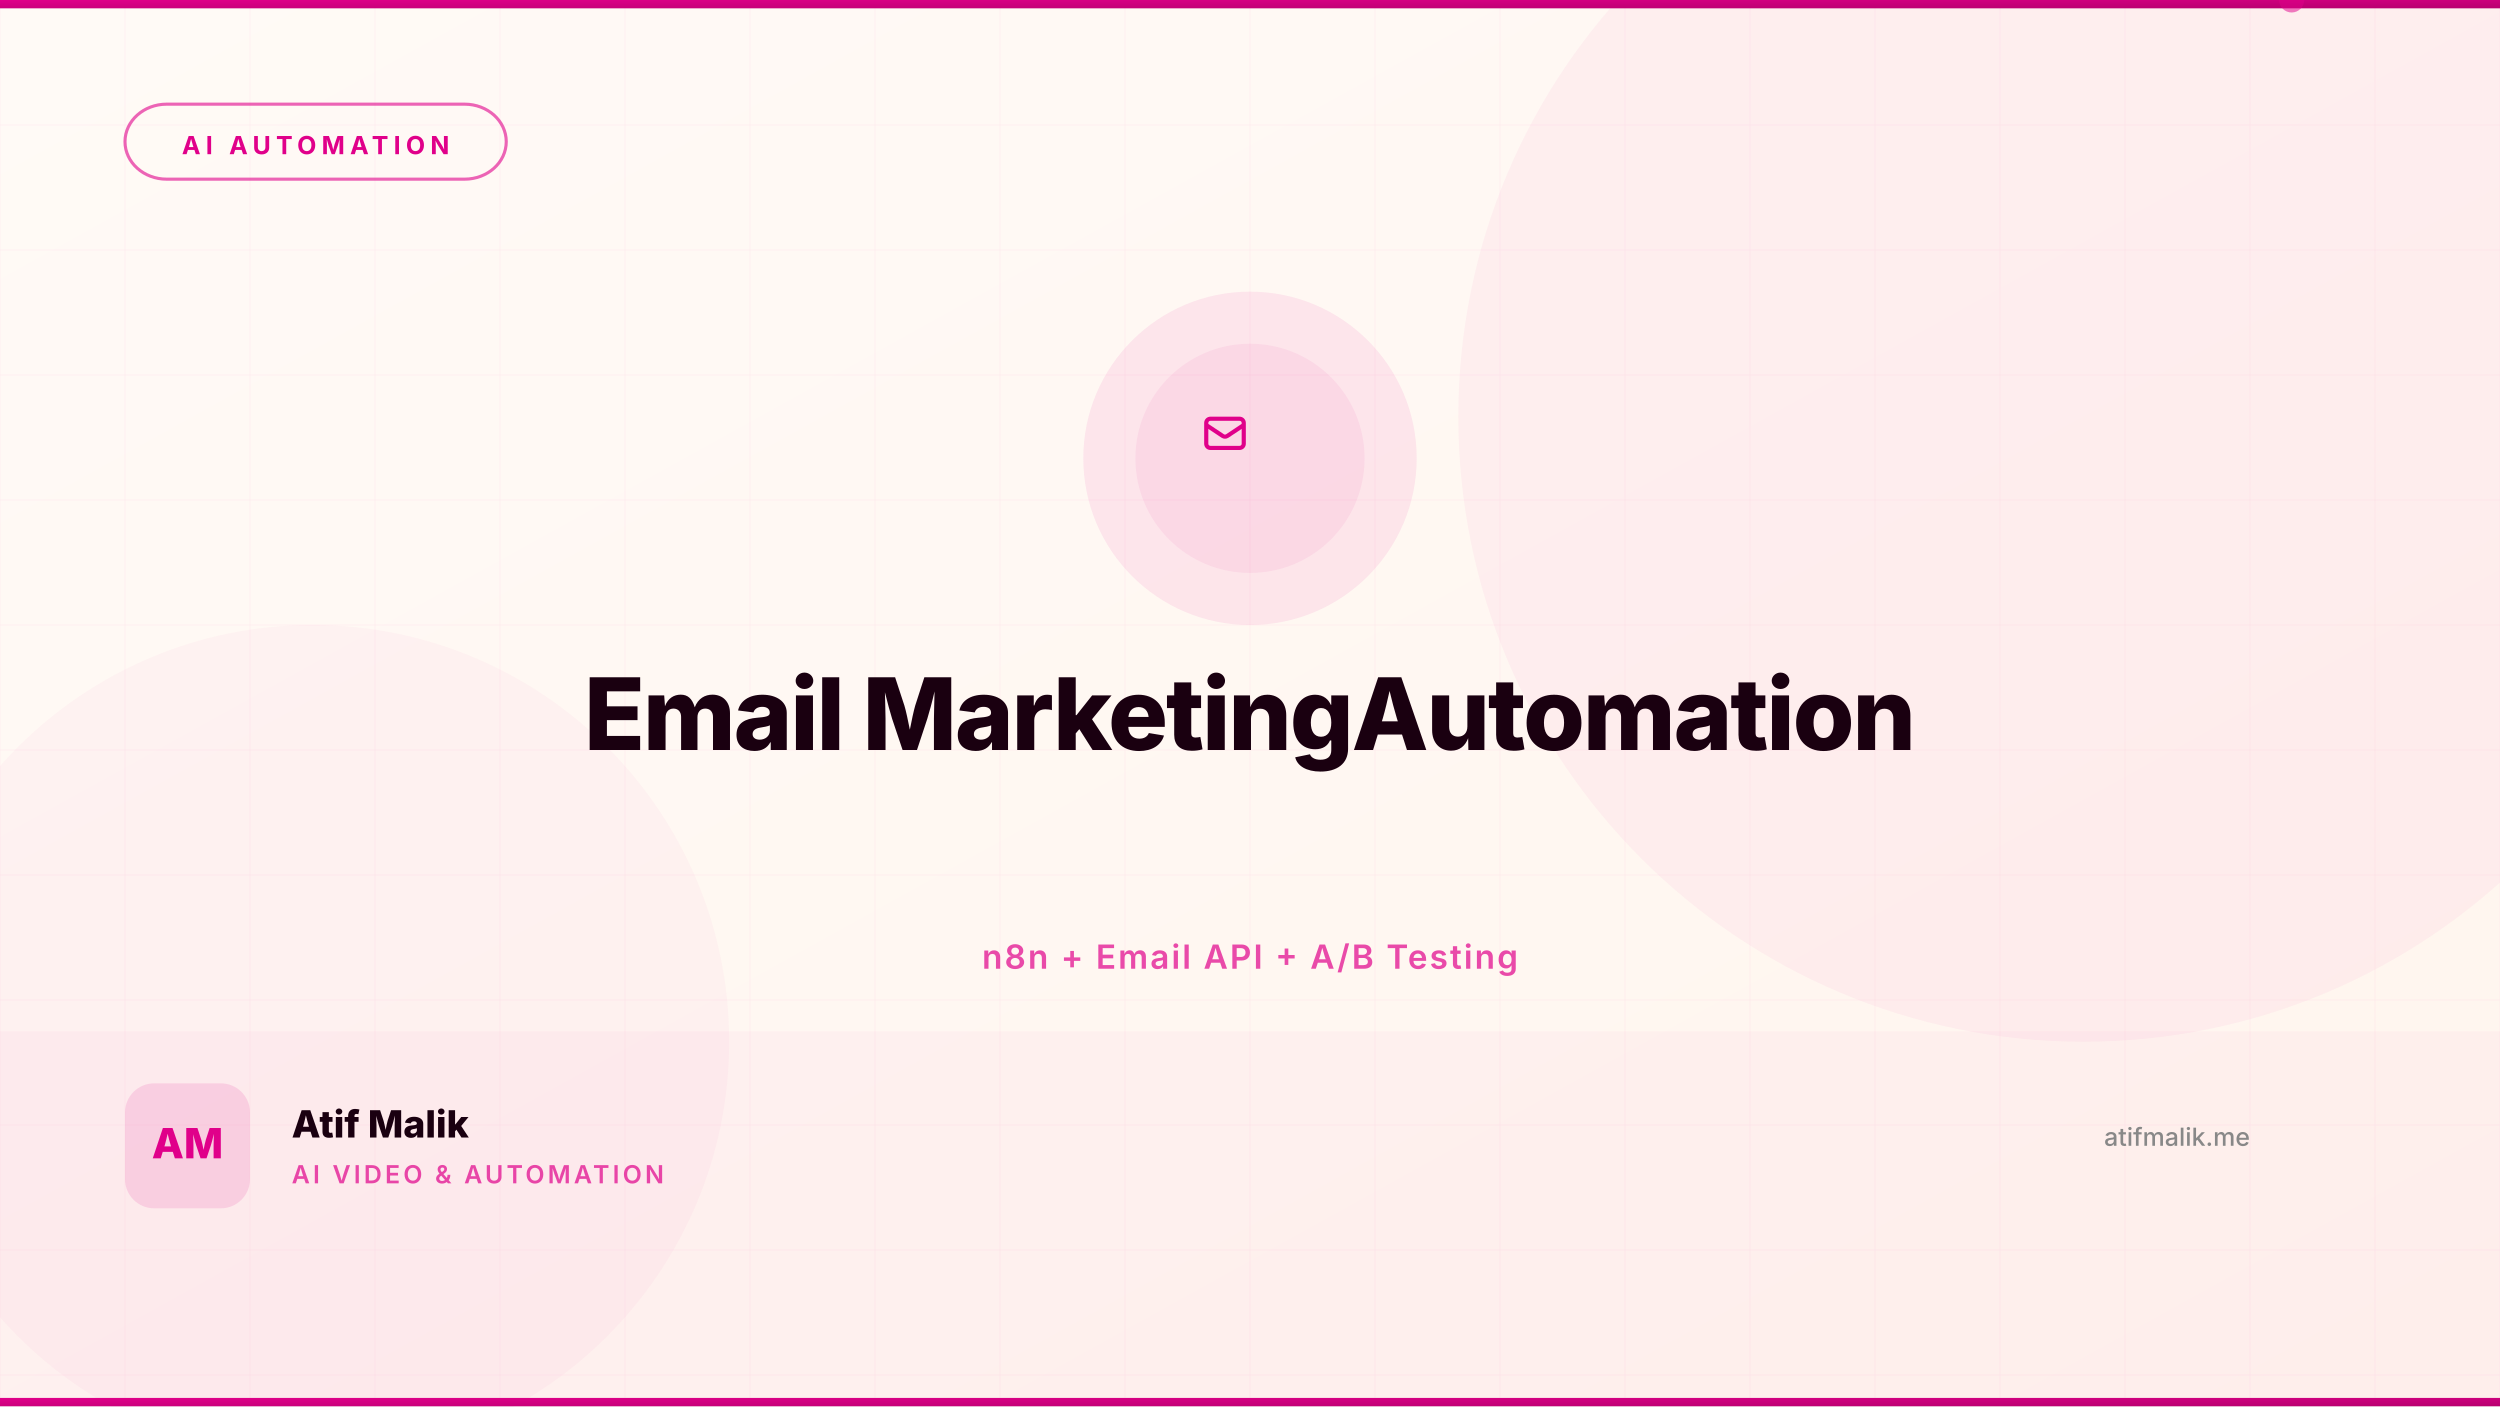
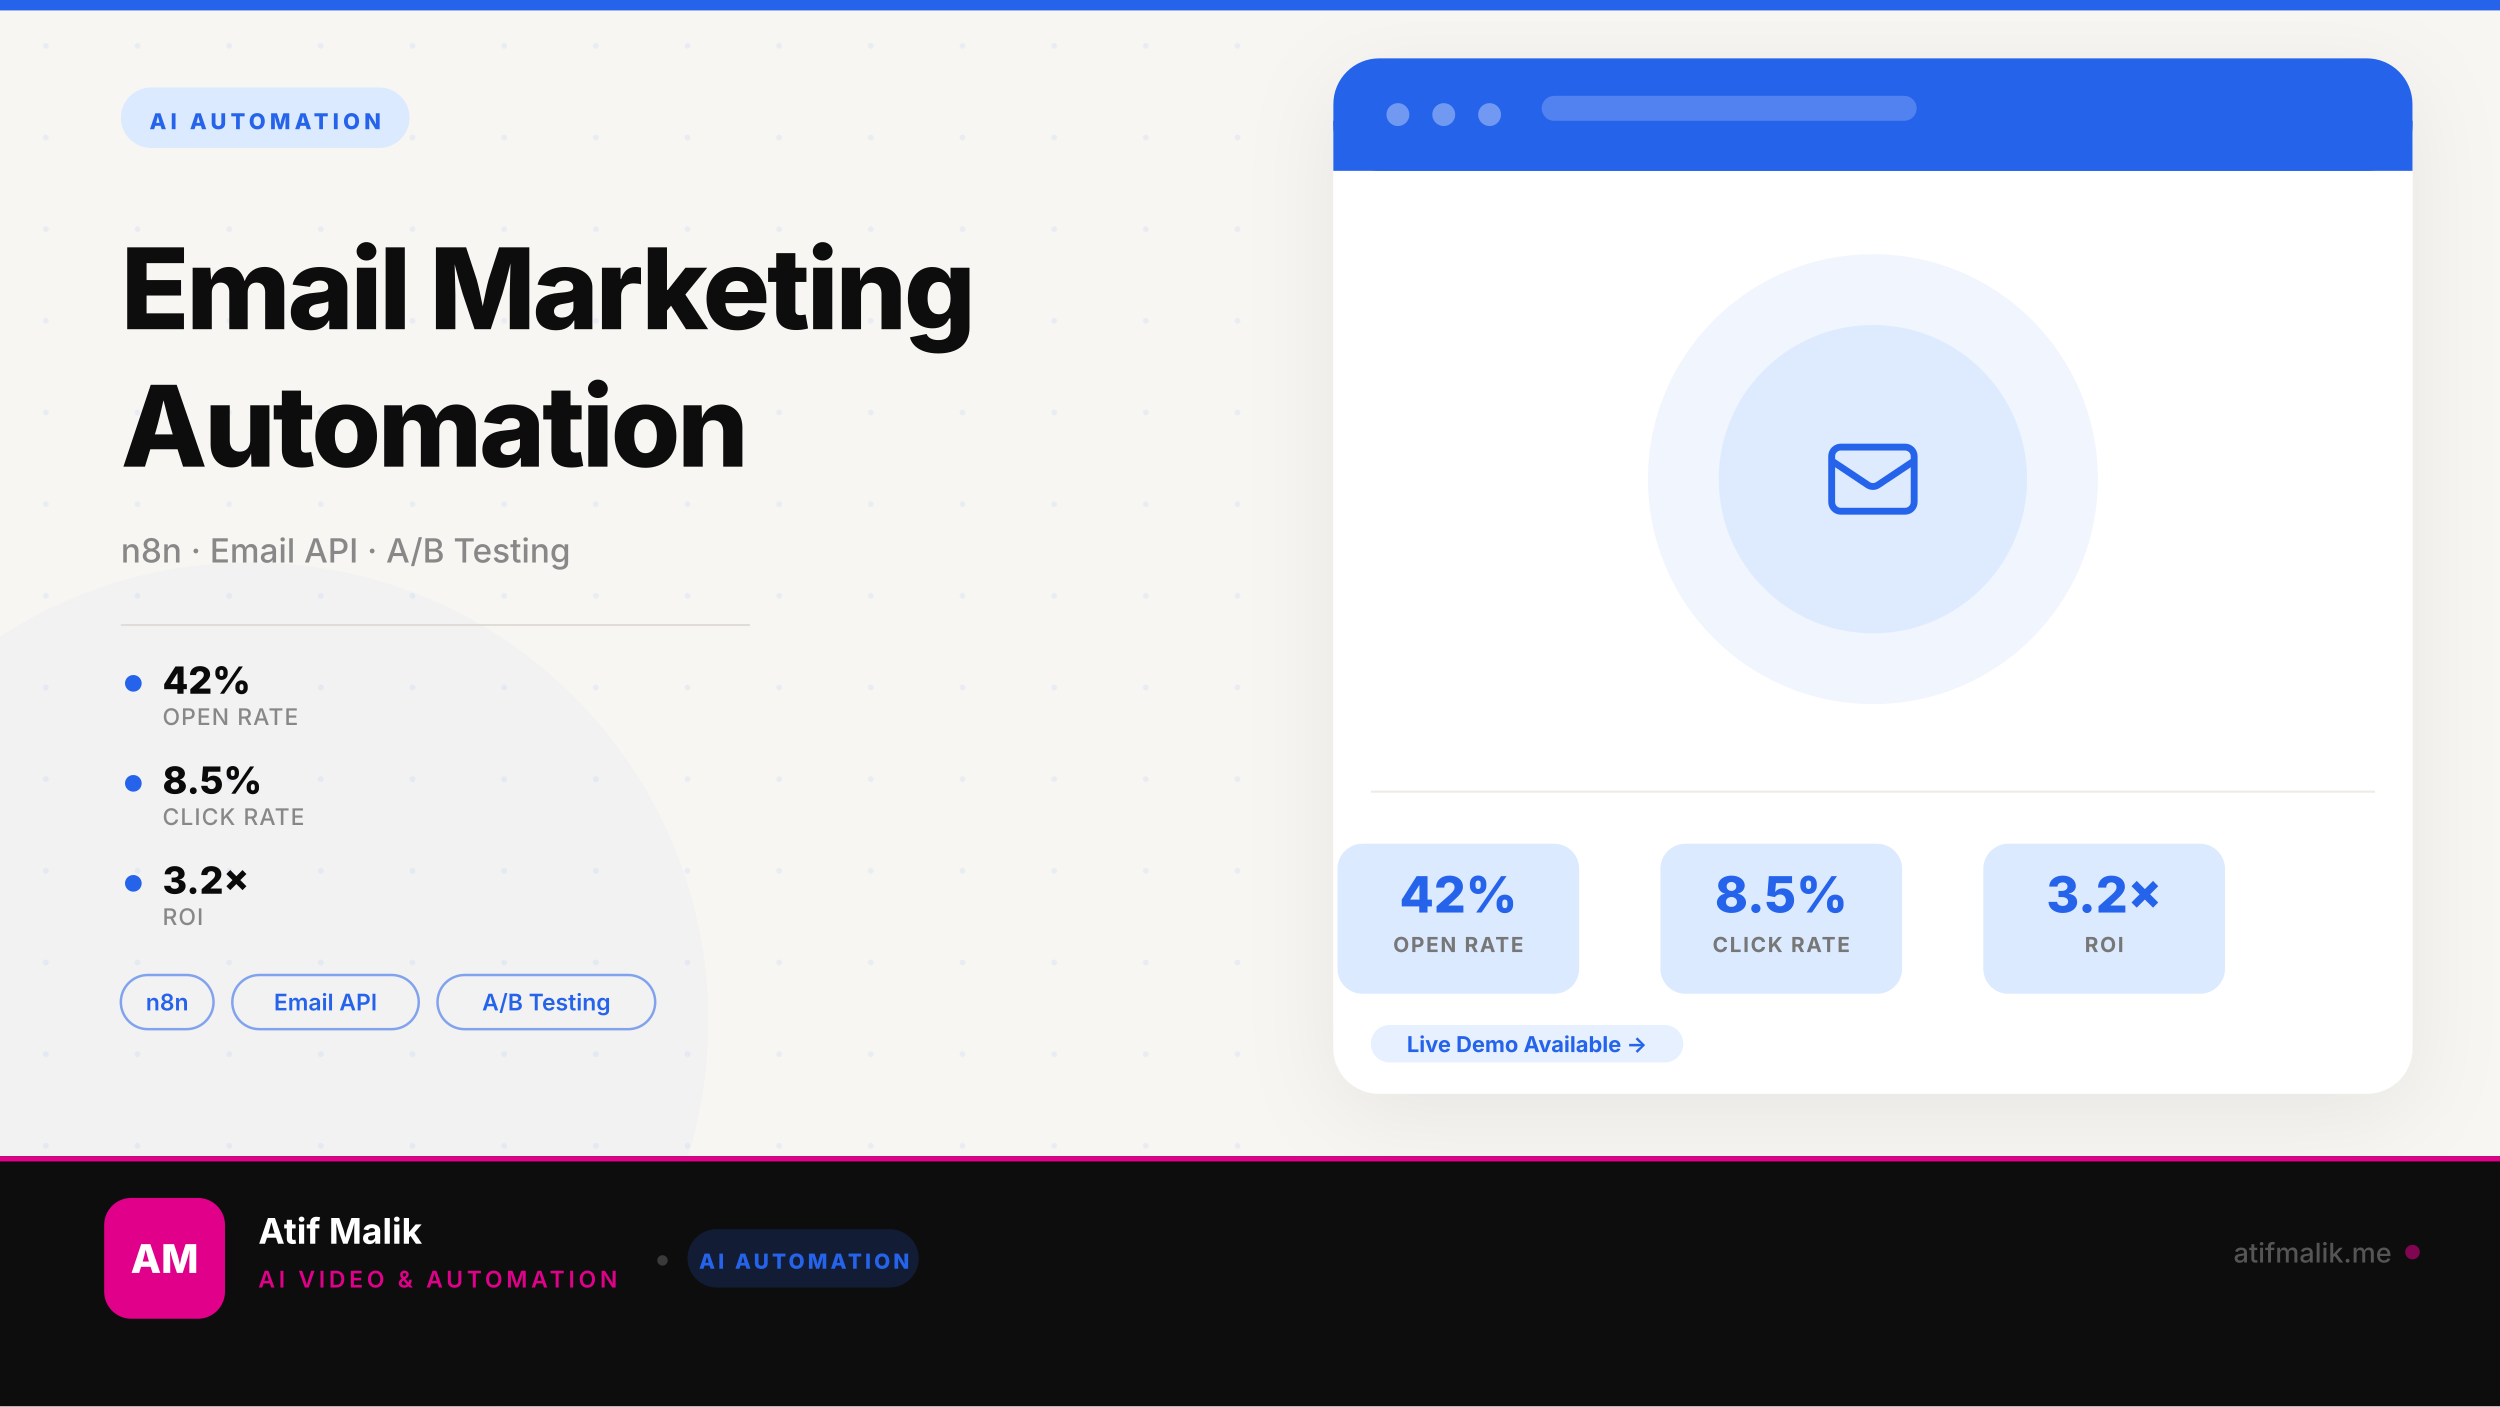
<svg xmlns="http://www.w3.org/2000/svg" width="1200" height="675" viewBox="0 0 1200 675">
  <defs>
-     <linearGradient id="bg" x1="0%" y1="0%" x2="100%" y2="100%">
-       <stop offset="0%" style="stop-color:#FFFAF6" />
-       <stop offset="100%" style="stop-color:#FFF5EE" />
-     </linearGradient>
-     <linearGradient id="pinkGrad" x1="0%" y1="0%" x2="100%" y2="100%">
-       <stop offset="0%" style="stop-color:#E0008A" />
-       <stop offset="100%" style="stop-color:#B8006F" />
-     </linearGradient>
-     <clipPath id="avatarClip">
-       <rect x="60" y="510" width="70" height="70" rx="16" />
-     </clipPath>
+     <pattern id="dotgrid" x="0" y="0" width="44" height="44" patternUnits="userSpaceOnUse">
+       <circle cx="22" cy="22" r="1.4" fill="#2563EB" opacity="0.07" />
+     </pattern>
+     <filter id="cshadow" x="-8%" y="-8%" width="120%" height="120%">
+       <feDropShadow dx="0" dy="10" stdDeviation="22" flood-color="#000000" flood-opacity="0.07" />
+     </filter>
  </defs>
-   <rect width="1200" height="675" fill="url(#bg)" />
-   <g opacity="0.04" stroke="#E0008A" stroke-width="0.5">
-     <line x1="0" y1="0" x2="0" y2="675" />
-     <line x1="60" y1="0" x2="60" y2="675" />
-     <line x1="120" y1="0" x2="120" y2="675" />
-     <line x1="180" y1="0" x2="180" y2="675" />
-     <line x1="240" y1="0" x2="240" y2="675" />
-     <line x1="300" y1="0" x2="300" y2="675" />
-     <line x1="360" y1="0" x2="360" y2="675" />
-     <line x1="420" y1="0" x2="420" y2="675" />
-     <line x1="480" y1="0" x2="480" y2="675" />
-     <line x1="540" y1="0" x2="540" y2="675" />
-     <line x1="600" y1="0" x2="600" y2="675" />
-     <line x1="660" y1="0" x2="660" y2="675" />
-     <line x1="720" y1="0" x2="720" y2="675" />
-     <line x1="780" y1="0" x2="780" y2="675" />
-     <line x1="840" y1="0" x2="840" y2="675" />
-     <line x1="900" y1="0" x2="900" y2="675" />
-     <line x1="960" y1="0" x2="960" y2="675" />
-     <line x1="1020" y1="0" x2="1020" y2="675" />
-     <line x1="1080" y1="0" x2="1080" y2="675" />
-     <line x1="1140" y1="0" x2="1140" y2="675" />
-     <line x1="1200" y1="0" x2="1200" y2="675" />
-     <line x1="0" y1="0" x2="1200" y2="0" />
-     <line x1="0" y1="60" x2="1200" y2="60" />
-     <line x1="0" y1="120" x2="1200" y2="120" />
-     <line x1="0" y1="180" x2="1200" y2="180" />
-     <line x1="0" y1="240" x2="1200" y2="240" />
-     <line x1="0" y1="300" x2="1200" y2="300" />
-     <line x1="0" y1="360" x2="1200" y2="360" />
-     <line x1="0" y1="420" x2="1200" y2="420" />
-     <line x1="0" y1="480" x2="1200" y2="480" />
-     <line x1="0" y1="540" x2="1200" y2="540" />
-     <line x1="0" y1="600" x2="1200" y2="600" />
-     <line x1="0" y1="660" x2="1200" y2="660" />
-   </g>
-   <circle cx="1000" cy="200" r="300" fill="#E0008A" opacity="0.04" />
-   <circle cx="150" cy="500" r="200" fill="#E0008A" opacity="0.03" />
-   <rect x="0" y="0" width="1200" height="4" fill="url(#pinkGrad)" />
-   <rect x="60" y="50" rx="20" ry="20" width="183" height="36" fill="none" stroke="#E0008A" stroke-width="1.5" opacity="0.6" />
-   <text x="151.5" y="74" text-anchor="middle" fill="#E0008A" font-family="system-ui, -apple-system, sans-serif" font-size="12" font-weight="700" letter-spacing="2.5">AI AUTOMATION</text>
-   <circle cx="600" cy="220" r="80" fill="#E0008A" opacity="0.08" />
-   <circle cx="600" cy="220" r="55" fill="#E0008A" opacity="0.06" />
-   <g transform="translate(576, 196)" fill="none" stroke="#E0008A" stroke-width="2" stroke-linecap="round" stroke-linejoin="round">
+   <rect width="1200" height="675" fill="#F8F6F3" />
+   <rect width="600" height="555" fill="url(#dotgrid)" />
+   <circle cx="120" cy="490" r="220" fill="#2563EB" opacity="0.03" />
+   <rect width="1200" height="5" fill="#2563EB" />
+   <rect x="58" y="42" width="138.6" height="29" rx="14.5" fill="#DBEAFE" />
+   <text x="127.3" y="62" text-anchor="middle" fill="#2563EB" font-family="system-ui,-apple-system,sans-serif" font-size="10.5" font-weight="800" letter-spacing="2">AI AUTOMATION</text>
+   <text x="58" y="158" fill="#0D0D0D" font-family="system-ui,-apple-system,sans-serif" font-size="54" font-weight="800" letter-spacing="-1.5">Email Marketing</text>
+   <text x="58" y="224" fill="#0D0D0D" font-family="system-ui,-apple-system,sans-serif" font-size="54" font-weight="800" letter-spacing="-1.5">Automation</text>
+   <text x="58" y="270" fill="#888" font-family="system-ui,-apple-system,sans-serif" font-size="16" font-weight="500">n8n · Email API · A/B Testing</text>
+   <line x1="58" y1="300" x2="360" y2="300" stroke="#E0DCD7" stroke-width="1" />
+   <circle cx="64" cy="328" r="4" fill="#2563EB" />
+   <text x="78" y="333" fill="#0A0A0A" font-family="system-ui,-apple-system,sans-serif" font-size="18" font-weight="800">42%</text>
+   <text x="78" y="348" fill="#888" font-family="system-ui,-apple-system,sans-serif" font-size="11" font-weight="500" letter-spacing="0.5">OPEN RATE</text>
+   <circle cx="64" cy="376" r="4" fill="#2563EB" />
+   <text x="78" y="381" fill="#0A0A0A" font-family="system-ui,-apple-system,sans-serif" font-size="18" font-weight="800">8.5%</text>
+   <text x="78" y="396" fill="#888" font-family="system-ui,-apple-system,sans-serif" font-size="11" font-weight="500" letter-spacing="0.5">CLICK RATE</text>
+   <circle cx="64" cy="424" r="4" fill="#2563EB" />
+   <text x="78" y="429" fill="#0A0A0A" font-family="system-ui,-apple-system,sans-serif" font-size="18" font-weight="800">3.2×</text>
+   <text x="78" y="444" fill="#888" font-family="system-ui,-apple-system,sans-serif" font-size="11" font-weight="500" letter-spacing="0.5">ROI</text>
+   <rect x="58" y="468" width="44.5" height="26" rx="13" fill="none" stroke="#2563EB" stroke-width="1.2" opacity="0.55" />
+   <text x="80.25" y="485" text-anchor="middle" fill="#2563EB" font-family="system-ui,-apple-system,sans-serif" font-size="11" font-weight="600">n8n</text>
+   <rect x="111.5" y="468" width="89.5" height="26" rx="13" fill="none" stroke="#2563EB" stroke-width="1.2" opacity="0.55" />
+   <text x="156.25" y="485" text-anchor="middle" fill="#2563EB" font-family="system-ui,-apple-system,sans-serif" font-size="11" font-weight="600">Email API</text>
+   <rect x="210" y="468" width="104.5" height="26" rx="13" fill="none" stroke="#2563EB" stroke-width="1.2" opacity="0.55" />
+   <text x="262.25" y="485" text-anchor="middle" fill="#2563EB" font-family="system-ui,-apple-system,sans-serif" font-size="11" font-weight="600">A/B Testing</text>
+   <rect x="640" y="28" width="518" height="497" rx="22" fill="white" filter="url(#cshadow)" />
+   <rect x="640" y="28" width="518" height="54" rx="22" fill="#2563EB" />
+   <rect x="640" y="58" width="518" height="24" fill="#2563EB" />
+   <circle cx="671" cy="55" r="5.5" fill="white" opacity="0.35" />
+   <circle cx="693" cy="55" r="5.5" fill="white" opacity="0.35" />
+   <circle cx="715" cy="55" r="5.5" fill="white" opacity="0.35" />
+   <rect x="740" y="46" width="180" height="12" rx="6" fill="white" opacity="0.2" />
+   <circle cx="899" cy="230" r="108" fill="#2563EB" opacity="0.07" />
+   <circle cx="899" cy="230" r="74" fill="#DBEAFE" opacity="0.9" />
+   <g transform="translate(872.6,203.6) scale(2.2)" fill="none" stroke="#2563EB" stroke-width="1.5" stroke-linecap="round" stroke-linejoin="round">
    <path d="M3 8l7.89 5.26a2 2 0 002.22 0L21 8M5 19h14a2 2 0 002-2V7a2 2 0 00-2-2H5a2 2 0 00-2 2v10a2 2 0 002 2z" />
  </g>
-   <text x="600" y="360" text-anchor="middle" fill="#1A0010" font-family="system-ui, -apple-system, sans-serif" font-size="48" font-weight="800" letter-spacing="-1">Email Marketing
- Automation</text>
-   <text x="600" y="415" text-anchor="middle" fill="#1A0010" font-family="system-ui, -apple-system, sans-serif" font-size="48" font-weight="800" letter-spacing="-1" />
-   <text x="600" y="465" text-anchor="middle" fill="#E0008A" font-family="system-ui, -apple-system, sans-serif" font-size="16" font-weight="600" letter-spacing="1" opacity="0.7">n8n + Email API + A/B Testing</text>
-   <rect x="0" y="495" width="1200" height="180" fill="#E0008A" opacity="0.03" />
-   <rect x="60" y="520" width="60" height="60" rx="14" fill="#E0008A" opacity="0.12" />
-   <text x="90" y="556" text-anchor="middle" fill="#E0008A" font-family="system-ui, -apple-system, sans-serif" font-size="20" font-weight="800">AM</text>
-   <text x="140" y="546" fill="#1A0010" font-family="system-ui, -apple-system, sans-serif" font-size="18" font-weight="800">Atif Malik</text>
-   <text x="140" y="568" fill="#E0008A" font-family="system-ui, -apple-system, sans-serif" font-size="12" font-weight="600" letter-spacing="1.5" opacity="0.7">AI VIDEO &amp; AUTOMATION</text>
-   <circle cx="1100" y="545" r="6" fill="#E0008A" opacity="0.5" />
-   <text x="1080" y="550" text-anchor="end" fill="#888" font-family="system-ui, -apple-system, sans-serif" font-size="12" font-weight="500">atifmalik.me</text>
-   <rect x="0" y="671" width="1200" height="4" fill="url(#pinkGrad)" />
+   <line x1="658" y1="380" x2="1140" y2="380" stroke="#F0EBE5" stroke-width="1" />
+   <rect x="642" y="405" width="116" height="72" rx="12" fill="#DBEAFE" />
+   <text x="700" y="438" text-anchor="middle" fill="#2563EB" font-family="system-ui,-apple-system,sans-serif" font-size="24" font-weight="800">42%</text>
+   <text x="700" y="457" text-anchor="middle" fill="#777" font-family="system-ui,-apple-system,sans-serif" font-size="10" font-weight="700" letter-spacing="0.8">OPEN RATE</text>
+   <rect x="797" y="405" width="116" height="72" rx="12" fill="#DBEAFE" />
+   <text x="855" y="438" text-anchor="middle" fill="#2563EB" font-family="system-ui,-apple-system,sans-serif" font-size="24" font-weight="800">8.5%</text>
+   <text x="855" y="457" text-anchor="middle" fill="#777" font-family="system-ui,-apple-system,sans-serif" font-size="10" font-weight="700" letter-spacing="0.8">CLICK RATE</text>
+   <rect x="952" y="405" width="116" height="72" rx="12" fill="#DBEAFE" />
+   <text x="1010" y="438" text-anchor="middle" fill="#2563EB" font-family="system-ui,-apple-system,sans-serif" font-size="24" font-weight="800">3.2×</text>
+   <text x="1010" y="457" text-anchor="middle" fill="#777" font-family="system-ui,-apple-system,sans-serif" font-size="10" font-weight="700" letter-spacing="0.8">ROI</text>
+   <rect x="658" y="492" width="150" height="18" rx="9" fill="#DBEAFE" opacity="0.7" />
+   <text x="733" y="505" text-anchor="middle" fill="#2563EB" font-family="system-ui,-apple-system,sans-serif" font-size="10.5" font-weight="700">Live Demo Available →</text>
+   <rect y="555" width="1200" height="120" fill="#0D0D0D" />
+   <rect y="555" width="1200" height="2.5" fill="#E0008A" />
+   <rect x="50" y="575" width="58" height="58" rx="13" fill="#E0008A" />
+   <text x="79" y="611" text-anchor="middle" fill="white" font-family="system-ui,-apple-system,sans-serif" font-size="19" font-weight="800">AM</text>
+   <text x="124" y="597" fill="white" font-family="system-ui,-apple-system,sans-serif" font-size="17" font-weight="700">Atif Malik</text>
+   <text x="124" y="618" fill="#E0008A" font-family="system-ui,-apple-system,sans-serif" font-size="11" font-weight="600" letter-spacing="1.8">AI VIDEO &amp; AUTOMATION</text>
+   <circle cx="318" cy="605" r="2.5" fill="#3a3a3a" />
+   <rect x="330" y="590" width="111" height="28" rx="14" fill="#2563EB" opacity="0.18" />
+   <text x="386" y="609" text-anchor="middle" fill="#2563EB" font-family="system-ui,-apple-system,sans-serif" font-size="10" font-weight="800" letter-spacing="1.5">AI AUTOMATION</text>
+   <circle cx="1158" cy="601" r="3.5" fill="#E0008A" opacity="0.55" />
+   <text x="1148" y="606" text-anchor="end" fill="#555" font-family="system-ui,-apple-system,sans-serif" font-size="13" font-weight="500">atifmalik.me</text>
</svg>
